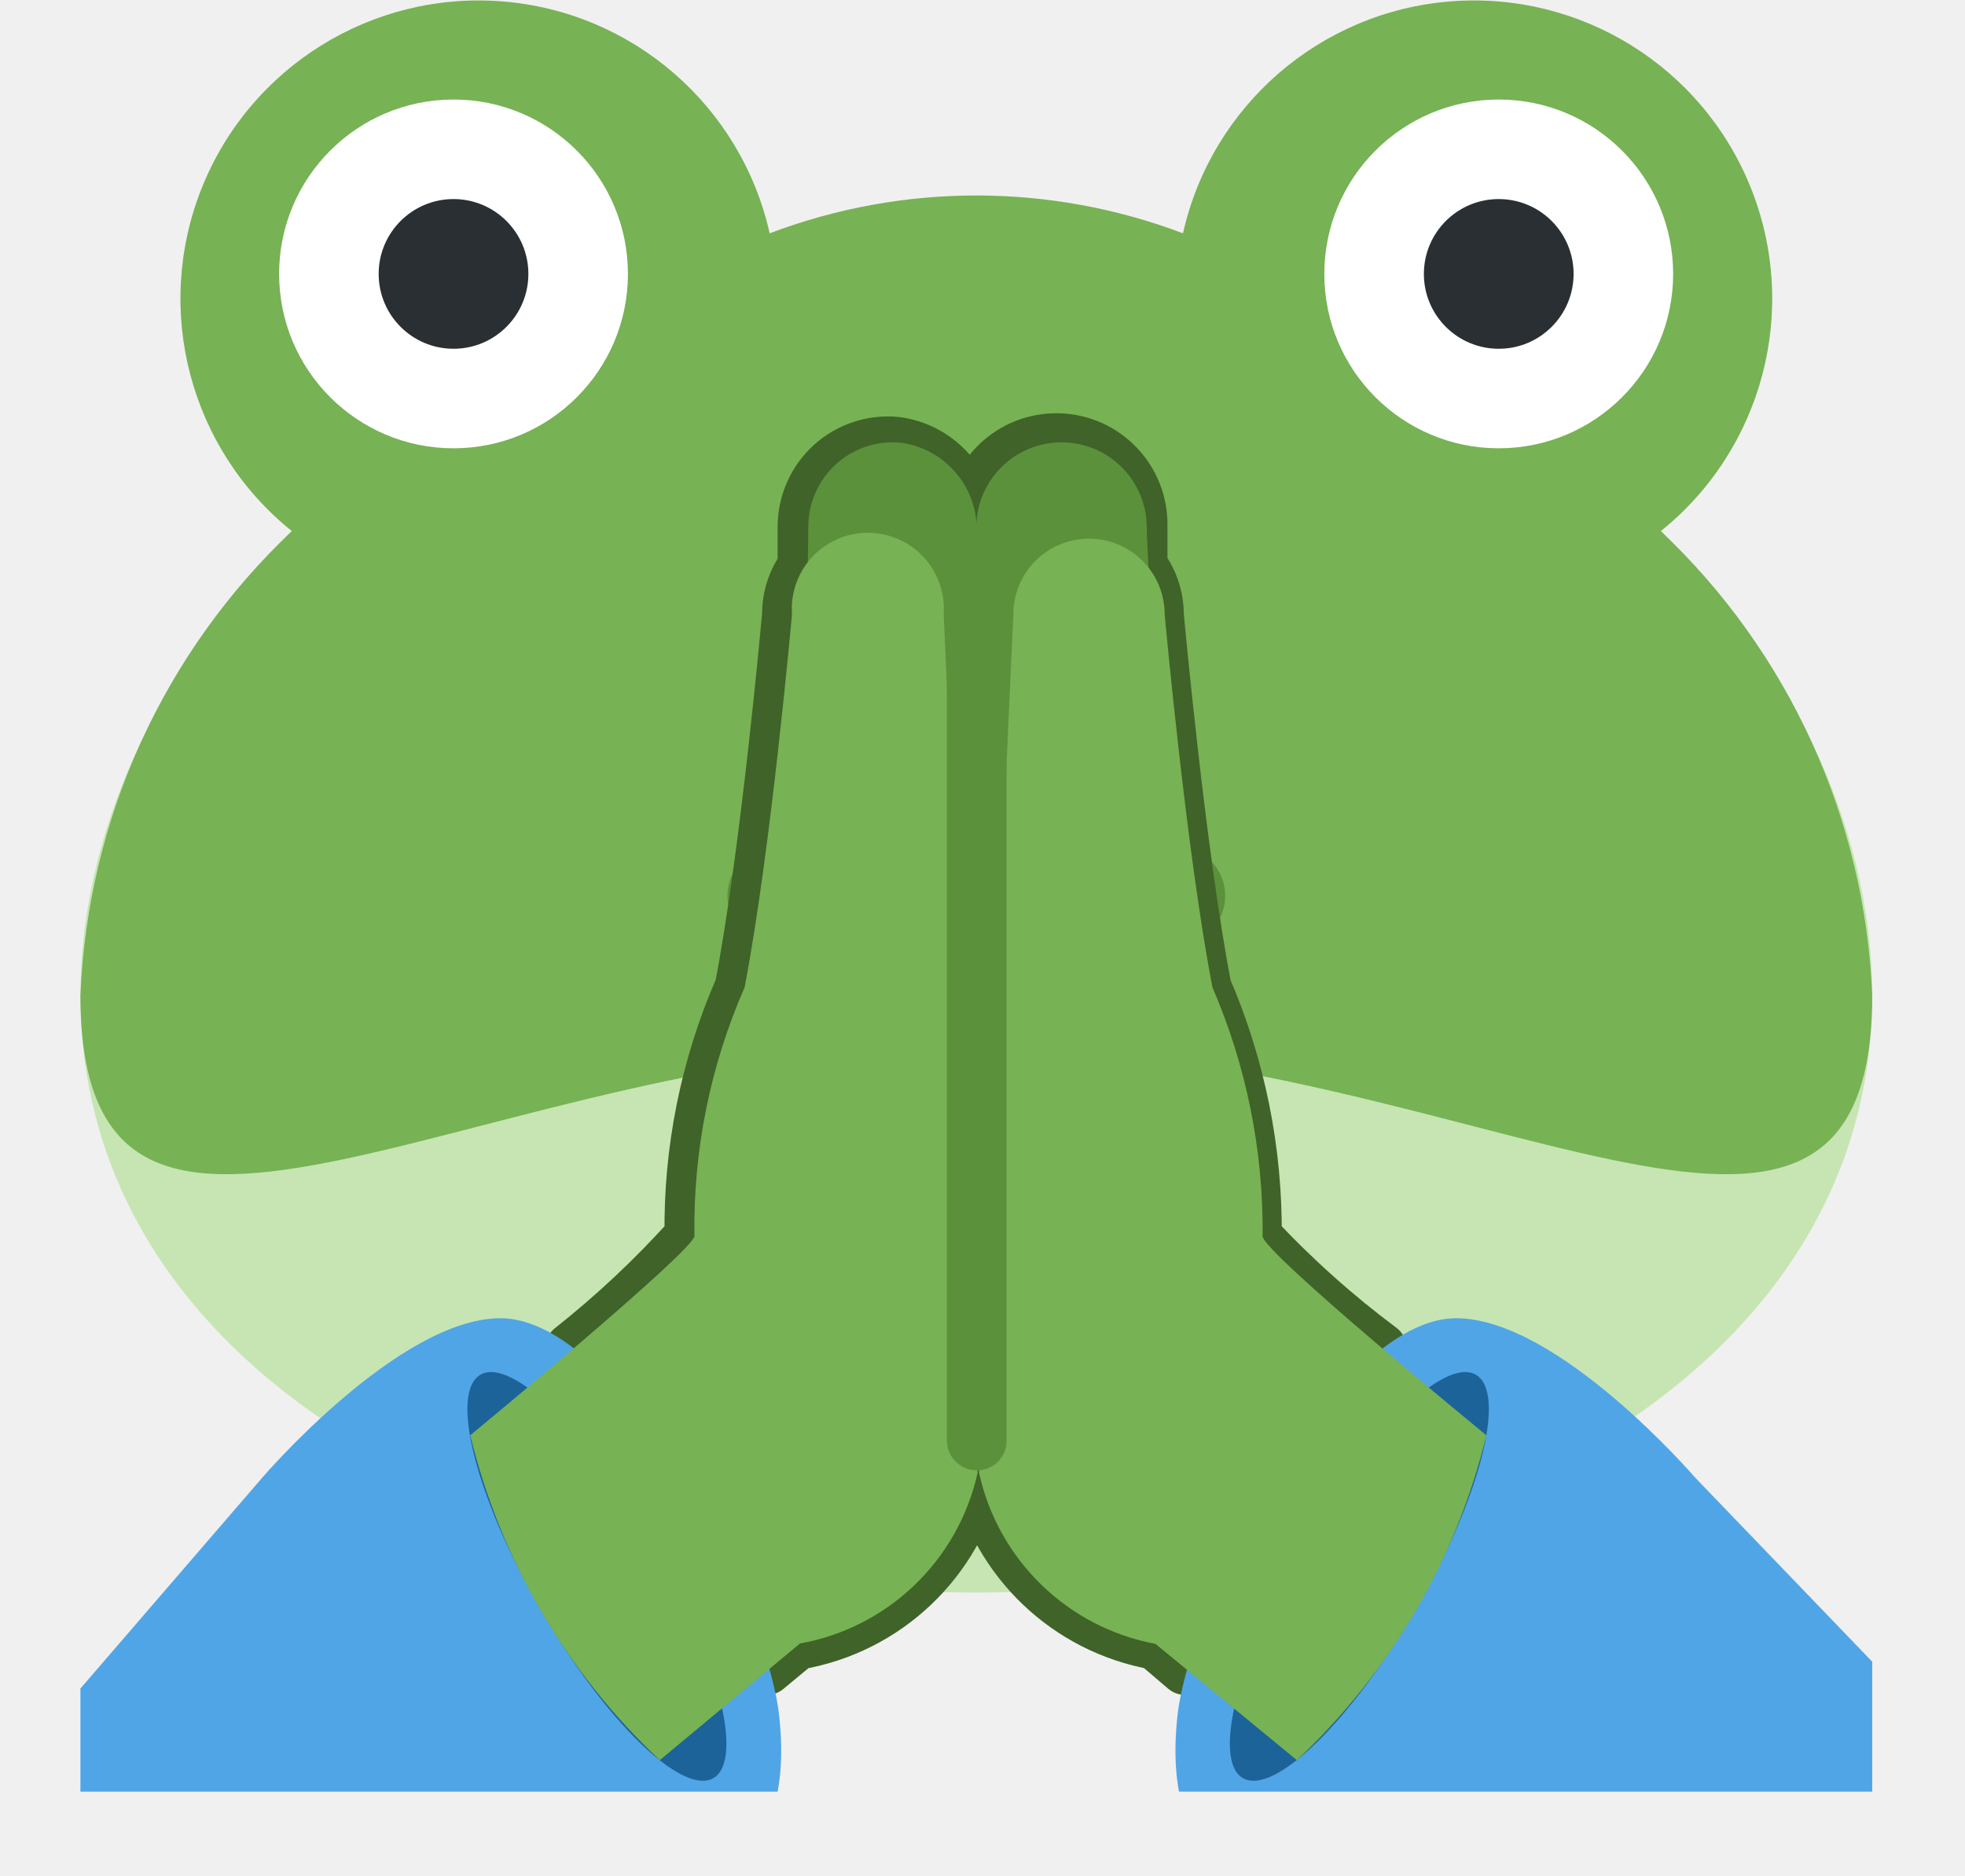
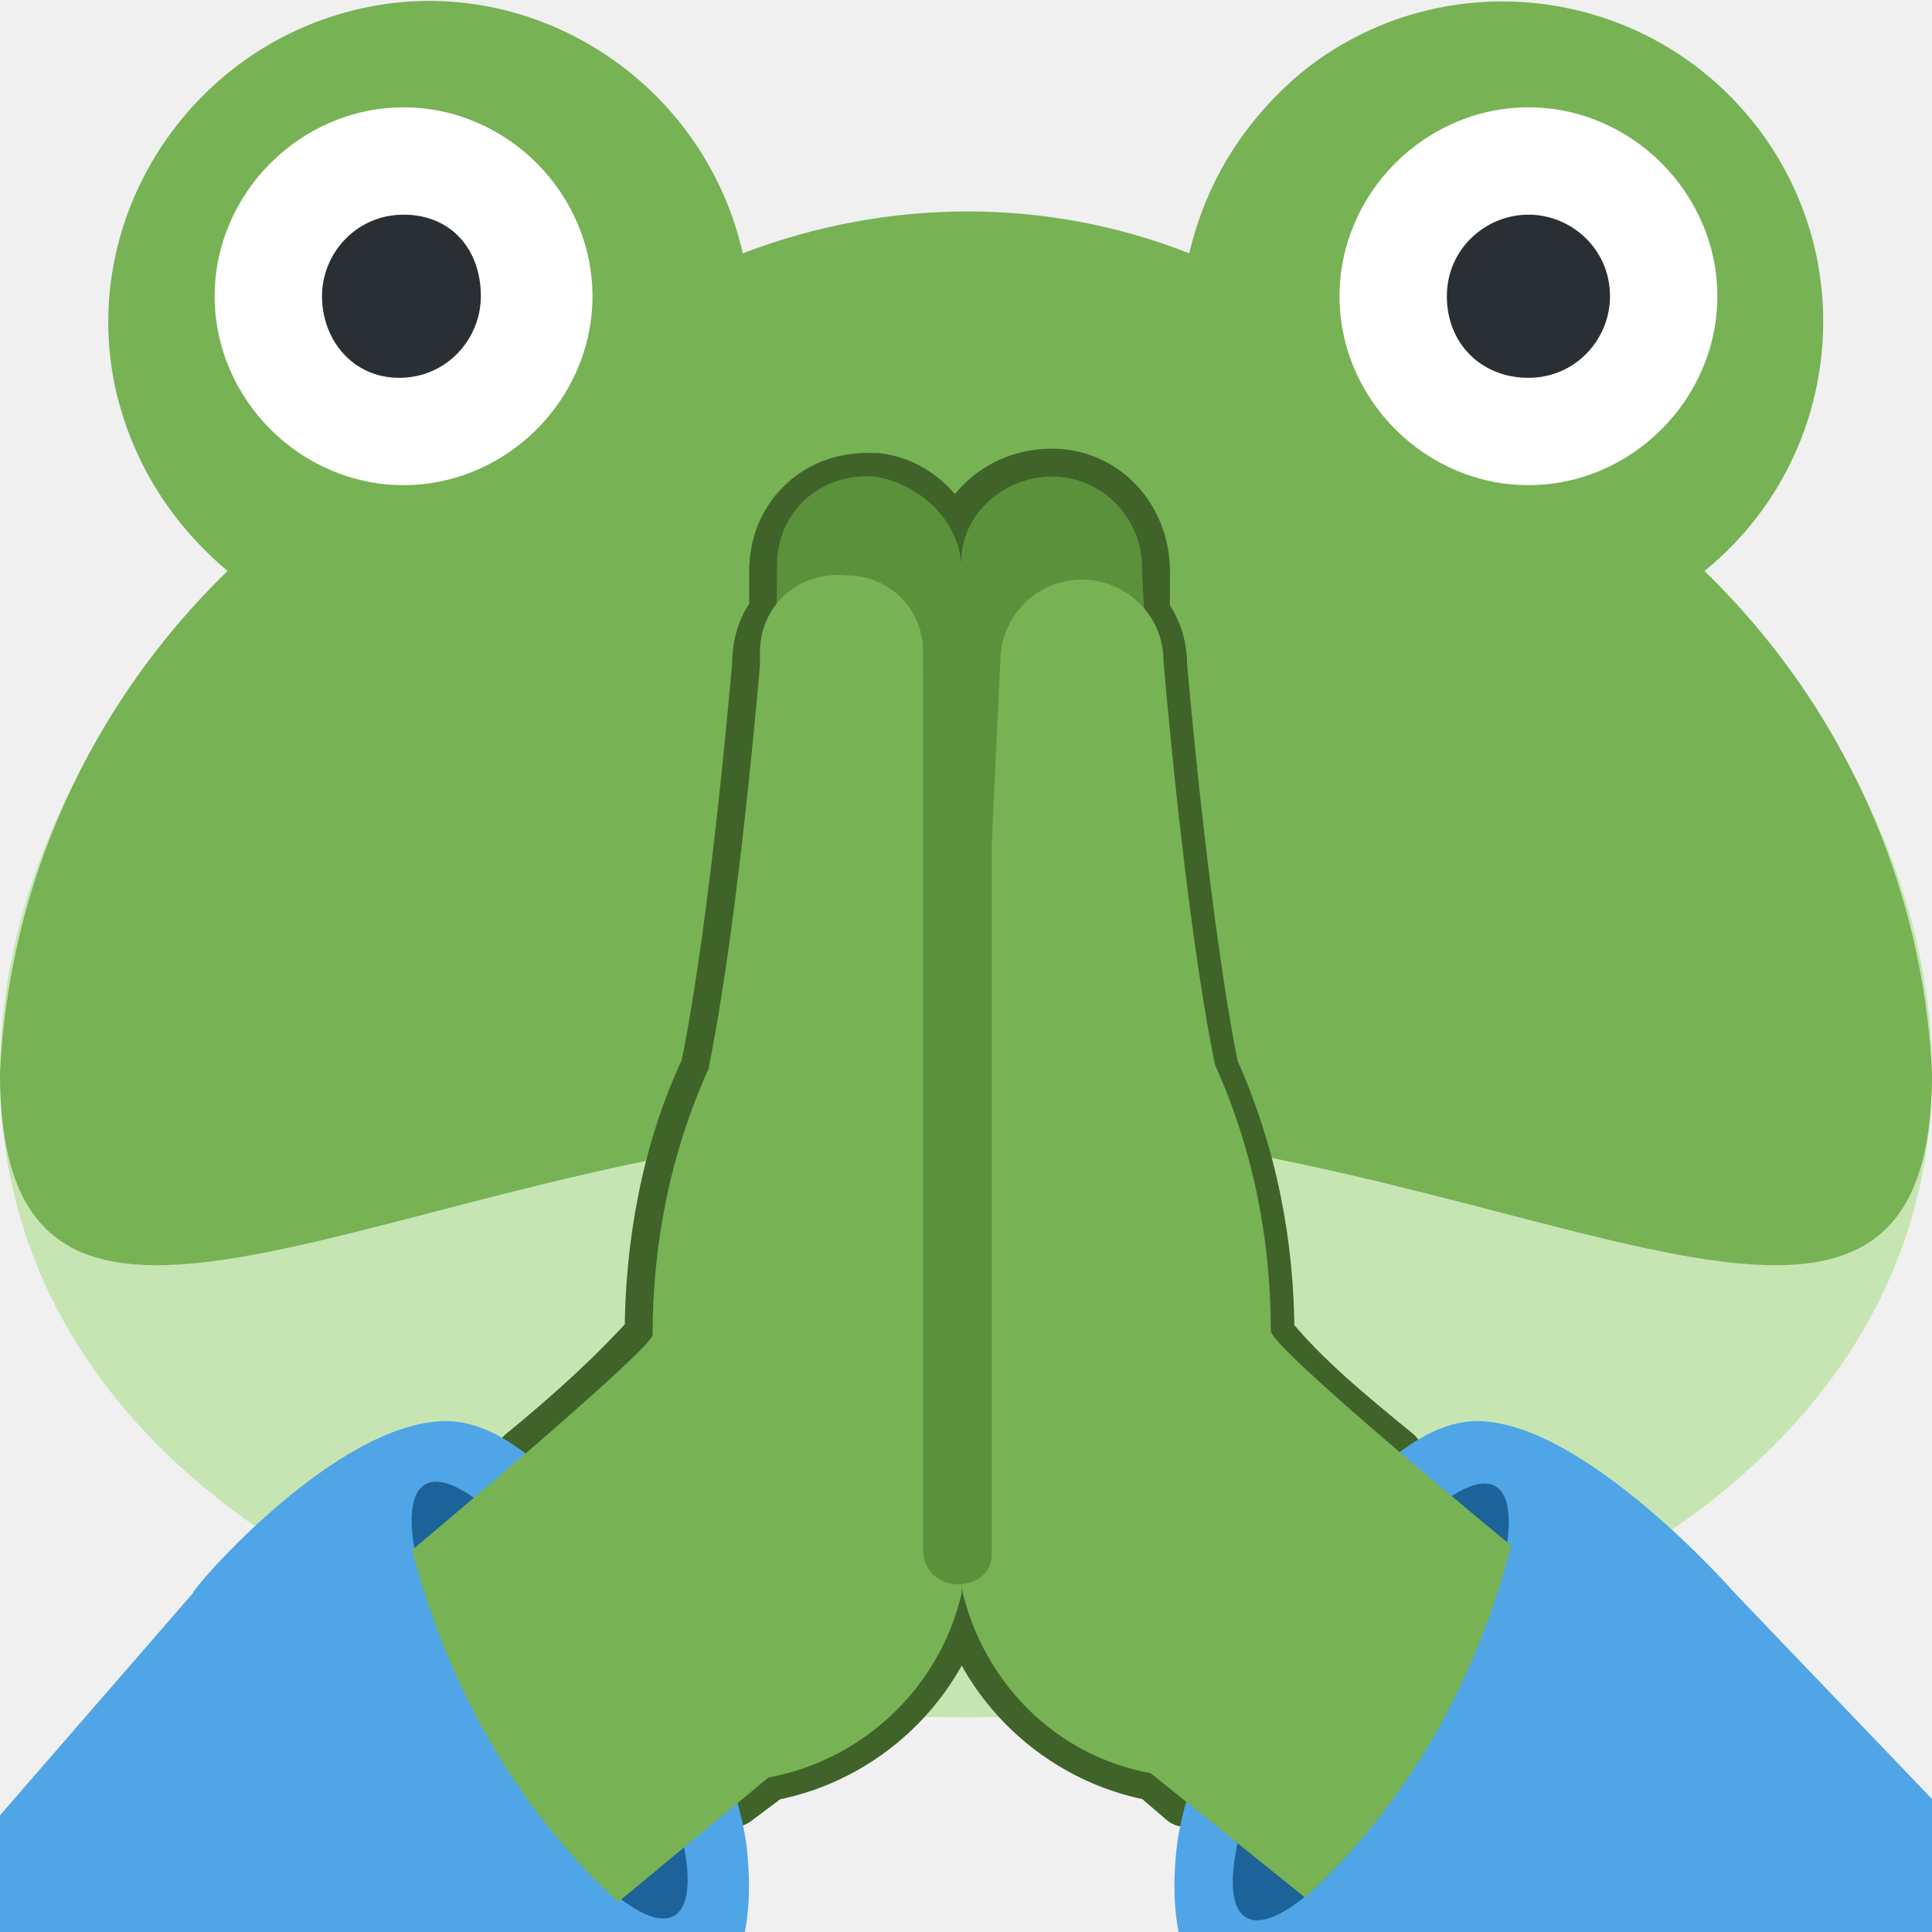
- <svg xmlns="http://www.w3.org/2000/svg" viewBox="0 0 49.35 47.11">
-   <defs>
-     <style>.cls-1{fill:none;}.cls-2{clip-path:url(#clip-path);}.cls-3{fill:#c6e5b3;}.cls-4{fill:#77b255;}.cls-5{fill:#fff;}.cls-6{fill:#292f33;}.cls-7,.cls-8{fill:#5c913b;}.cls-8{stroke:#3f6328;stroke-linecap:round;stroke-linejoin:round;stroke-width:1.3px;}.cls-9{fill:#50a5e6;}.cls-10{fill:#1c6399;}</style>
-     <clipPath id="clip-path" transform="translate(2.02 0)">
-       <rect class="cls-1" width="45" height="45" />
-     </clipPath>
-   </defs>
-   <g id="Ebene_2" data-name="Ebene 2">
-     <g id="svg2">
-       <g class="cls-2">
-         <path id="path22" class="cls-3" d="M45,25c0,9.32-10.07,15-22.5,15S0,34.32,0,25,10.07,6.25,22.5,6.25,45,15.68,45,25" transform="translate(2.02 0)" />
-         <path id="path26" class="cls-4" d="M39.69,13.34a7.49,7.49,0,1,0-12-7.48,14.65,14.65,0,0,0-10.38,0,7.49,7.49,0,1,0-12,7.48A17,17,0,0,0,0,25c0,9.32,10.07,1.25,22.5,1.25S45,34.32,45,25a17,17,0,0,0-5.31-11.66" transform="translate(2.02 0)" />
-         <path id="path30" class="cls-5" d="M13.75,6.88A4.38,4.38,0,1,1,9.37,2.5a4.38,4.38,0,0,1,4.38,4.38" transform="translate(2.02 0)" />
-         <path id="path34" class="cls-6" d="M11.25,6.88A1.88,1.88,0,1,1,9.37,5a1.88,1.88,0,0,1,1.88,1.88" transform="translate(2.02 0)" />
-         <path id="path38" class="cls-5" d="M40,6.88A4.38,4.38,0,1,1,35.62,2.5,4.38,4.38,0,0,1,40,6.88" transform="translate(2.02 0)" />
-         <path id="path42" class="cls-6" d="M37.5,6.88A1.88,1.88,0,1,1,35.62,5,1.88,1.88,0,0,1,37.5,6.88" transform="translate(2.02 0)" />
-         <path id="path46" class="cls-7" d="M18.75,22.5a1.25,1.25,0,1,1-1.25-1.25,1.25,1.25,0,0,1,1.25,1.25" transform="translate(2.02 0)" />
-         <path id="path50" class="cls-7" d="M28.75,22.5a1.25,1.25,0,1,1-1.25-1.25,1.25,1.25,0,0,1,1.25,1.25" transform="translate(2.02 0)" />
-         <path class="cls-8" d="M32.66,33.87c-2.13,1.62-4.19,5.5-4.92,8.05L27,41.29A5.59,5.59,0,0,1,22.52,37v-.1h0V37A5.58,5.58,0,0,1,18,41.29l-.76.63c-.73-2.55-2.79-6.43-4.92-8.05a24.16,24.16,0,0,0,3-2.82,15,15,0,0,1,1.26-6.25c.66-3.42,1.19-9.37,1.19-9.37a2,2,0,0,1,.39-1.2c0-.51,0-.87,0-1a2.12,2.12,0,0,1,2.33-2.11,2.17,2.17,0,0,1,1.88,2,.16.16,0,0,1,0,.1v-.1a2.14,2.14,0,0,1,4.28.1c0,.12,0,.47,0,1a2,2,0,0,1,.41,1.22s.54,5.95,1.2,9.37a15.35,15.35,0,0,1,1.26,6.25A23.74,23.74,0,0,0,32.66,33.87Z" transform="translate(2.02 0)" />
-         <path class="cls-9" d="M34.55,33.11c-3,0-6.69,7.1-7,10-.42,3.92,2,4,2,4h11l6.79-2.94-6.79-7.06S37.11,33.11,34.55,33.11Z" transform="translate(2.02 0)" />
-         <ellipse class="cls-10" cx="32.13" cy="39.6" rx="5.85" ry="1.64" transform="translate(-16.22 47.62) rotate(-60)" />
-         <path class="cls-7" d="M24.64,11.11a2.14,2.14,0,0,1,2.14,2.14c0,.79.66,10.82.66,10.82l-4.94,5V13.25A2.14,2.14,0,0,1,24.64,11.11Z" transform="translate(2.02 0)" />
-         <path class="cls-4" d="M23.43,15.43a1.9,1.9,0,1,1,3.8,0s.54,5.95,1.2,9.37a15.35,15.35,0,0,1,1.26,6.25c0,.4,5.62,5,5.62,5a16.55,16.55,0,0,1-4.76,8.16L27,41.29A5.59,5.59,0,0,1,22.57,37C22.57,34.05,23.43,15.43,23.43,15.43Z" transform="translate(2.02 0)" />
-         <path class="cls-9" d="M10.55,33.11c3,0,6.69,7.1,7,10,.42,3.92-2,4-2,4h-11L-2,44.73l6.57-7.62S8,33.11,10.55,33.11Z" transform="translate(2.02 0)" />
-         <ellipse class="cls-10" cx="12.98" cy="39.6" rx="1.64" ry="5.85" transform="translate(-16.05 11.79) rotate(-30)" />
-         <path class="cls-7" d="M20.61,11.12a2.12,2.12,0,0,0-2.33,2.11c0,.78-.18,10.31-.18,10.31l4.35,5.57.06-15.76A2.2,2.2,0,0,0,20.61,11.12Z" transform="translate(2.02 0)" />
-         <path class="cls-4" d="M21.68,15.43a1.91,1.91,0,1,0-3.81,0s-.53,5.95-1.19,9.37a15,15,0,0,0-1.26,6.25c-.06.4-5.63,5-5.63,5a16.55,16.55,0,0,0,4.76,8.16l3.52-2.93A5.58,5.58,0,0,0,22.53,37C22.53,34.05,21.68,15.43,21.68,15.43Z" transform="translate(2.02 0)" />
-         <path class="cls-7" d="M22.51,36.93a.75.75,0,0,1-.75-.75V13.9a.75.75,0,0,1,1.5,0V36.19A.74.74,0,0,1,22.51,36.93Z" transform="translate(2.02 0)" />
+ <svg xmlns="http://www.w3.org/2000/svg" version="1.1" id="Ebene_1" x="0px" y="0px" viewBox="0 0 45 45" style="enable-background:new 0 0 45 45;" xml:space="preserve">
+   <style type="text/css">
+ 	.st0{fill:#C6E5B3;}
+ 	.st1{fill:#77B255;}
+ 	.st2{fill:#FFFFFF;}
+ 	.st3{fill:#292F33;}
+ 	.st4{fill:#5C913B;}
+ 	.st5{fill:#5C913B;stroke:#3F6328;stroke-width:1.3;stroke-linecap:round;stroke-linejoin:round;}
+ 	.st6{fill:#50A5E6;}
+ 	.st7{fill:#1C6399;}
+ </style>
+   <g>
+     <g>
+       <path id="path22" class="st0" d="M45,25c0,9.3-10.1,15-22.5,15S0,34.3,0,25S10.1,6.2,22.5,6.2S45,15.7,45,25" />
+       <path id="path26" class="st1" d="M39.7,13.3c3.2-2.6,3.7-7.3,1.1-10.5c-2.6-3.2-7.3-3.7-10.5-1.1c-1.3,1.1-2.2,2.5-2.6,4.2    c-3.3-1.3-7-1.3-10.4,0c-0.9-4-4.9-6.6-8.9-5.7S1.8,5.1,2.7,9.1c0.4,1.7,1.3,3.1,2.6,4.2C2.1,16.4,0.2,20.6,0,25    c0,9.3,10.1,1.2,22.5,1.2S45,34.3,45,25C44.8,20.6,42.9,16.4,39.7,13.3" />
+       <path id="path30" class="st2" d="M13.8,6.9c0,2.4-2,4.4-4.4,4.4S5,9.3,5,6.9s2-4.4,4.4-4.4S13.8,4.5,13.8,6.9L13.8,6.9" />
+       <path id="path34" class="st3" d="M11.2,6.9c0,1-0.8,1.9-1.9,1.9S7.5,7.9,7.5,6.9c0-1,0.8-1.9,1.9-1.9S11.2,5.8,11.2,6.9L11.2,6.9" />
+       <path id="path38" class="st2" d="M40,6.9c0,2.4-2,4.4-4.4,4.4s-4.4-2-4.4-4.4s2-4.4,4.4-4.4C38,2.5,40,4.5,40,6.9    C40,6.9,40,6.9,40,6.9" />
+       <path id="path42" class="st3" d="M37.5,6.9c0,1-0.8,1.9-1.9,1.9s-1.9-0.8-1.9-1.9S34.6,5,35.6,5S37.5,5.8,37.5,6.9    C37.5,6.9,37.5,6.9,37.5,6.9" />
+       <path id="path46" class="st4" d="M18.8,22.5c0,0.7-0.6,1.2-1.2,1.2s-1.2-0.6-1.2-1.2s0.6-1.2,1.2-1.2S18.8,21.8,18.8,22.5" />
+       <path id="path50" class="st4" d="M28.2,22.5c0,0.7-0.6,1.2-1.2,1.2s-1.2-0.6-1.2-1.2s0.6-1.2,1.2-1.2S28.2,21.8,28.2,22.5" />
+     </g>
+     <g>
+       <path class="st5" d="M32.5,33.9c-2.1,1.6-4.2,5.5-4.9,8l-0.7-0.6c-2.2-0.4-4-2.1-4.5-4.3v-0.1l0,0V37c-0.5,2.2-2.3,3.9-4.5,4.3    l-0.8,0.6c-0.7-2.5-2.8-6.4-4.9-8c1.1-0.9,2.1-1.8,3-2.8c0-2.1,0.4-4.3,1.3-6.2c0.7-3.4,1.2-9.4,1.2-9.4c0-0.4,0.1-0.9,0.4-1.2    c0-0.5,0-0.9,0-1c0-1.2,0.9-2.1,2.1-2.1c0.1,0,0.1,0,0.2,0c1,0.1,1.8,1,1.9,2c0,0,0,0.1,0,0.1v-0.1c0-1.2,1-2.1,2.2-2.1    s2.1,1,2.1,2.2c0,0.1,0,0.5,0,1c0.3,0.4,0.4,0.8,0.4,1.2c0,0,0.5,5.9,1.2,9.4c0.9,2,1.3,4.1,1.3,6.2C30.3,32.1,31.4,33,32.5,33.9z    " />
+       <g>
+         <path class="st6" d="M10.4,33.1c3,0,6.7,7.1,7,10c0.4,3.9-2,4-2,4h-11l-6.5-2.4l6.6-7.6C4.4,37.1,7.8,33.1,10.4,33.1z" />
+         <ellipse transform="matrix(0.866 -0.5 0.5 0.866 -18.0823 11.7052)" class="st7" cx="12.8" cy="39.6" rx="1.6" ry="5.8" />
+         <path class="st4" d="M20.4,11.1c-1.2-0.1-2.2,0.7-2.3,1.9c0,0.1,0,0.1,0,0.2c0,0.8-0.2,10.3-0.2,10.3l4.4,5.6l0.1-15.8     C22.4,12.2,21.5,11.3,20.4,11.1z" />
+         <path class="st1" d="M21.5,15.4c0.1-1.1-0.7-2-1.8-2c-1.1-0.1-2,0.7-2,1.8c0,0.1,0,0.2,0,0.3c0,0-0.5,6-1.2,9.4     c-0.9,2-1.3,4.1-1.3,6.2c-0.1,0.4-5.6,5-5.6,5c0.8,3.1,2.4,6,4.8,8.2l3.5-2.9c2.2-0.4,4-2.1,4.5-4.3C22.4,34,21.5,15.4,21.5,15.4     z" />
      </g>
+       <g>
+         <path class="st6" d="M34.4,33.1c-3,0-6.7,7.1-7,10c-0.4,3.9,2,4,2,4h11l6.8-2.9l-6.8-7.1C40.4,37.1,36.9,33.1,34.4,33.1z" />
+         <ellipse transform="matrix(0.5 -0.866 0.866 0.5 -18.3151 47.4665)" class="st7" cx="31.9" cy="39.6" rx="5.8" ry="1.6" />
+         <path class="st4" d="M24.5,11.1c1.2,0,2.1,1,2.1,2.1c0,0.8,0.7,10.8,0.7,10.8l-4.9,5V13.2C22.3,12.1,23.3,11.1,24.5,11.1     C24.5,11.1,24.5,11.1,24.5,11.1z" />
+         <path class="st1" d="M23.3,15.4c0-1,0.8-1.9,1.9-1.9c1,0,1.9,0.8,1.9,1.9c0,0,0,0,0,0c0,0,0.5,6,1.2,9.4c0.9,2,1.3,4.1,1.3,6.2     c0,0.4,5.6,5,5.6,5c-0.8,3.1-2.4,6-4.8,8.2l-3.6-2.9c-2.2-0.4-3.9-2.1-4.4-4.3C22.4,34,23.3,15.4,23.3,15.4z" />
+       </g>
+       <path class="st4" d="M22.3,36.9c-0.4,0-0.8-0.3-0.8-0.8V13.9c0-0.4,0.3-0.8,0.8-0.8s0.8,0.3,0.8,0.8v22.3    C23.1,36.6,22.8,36.9,22.3,36.9C22.3,36.9,22.3,36.9,22.3,36.9z" />
    </g>
  </g>
</svg>
